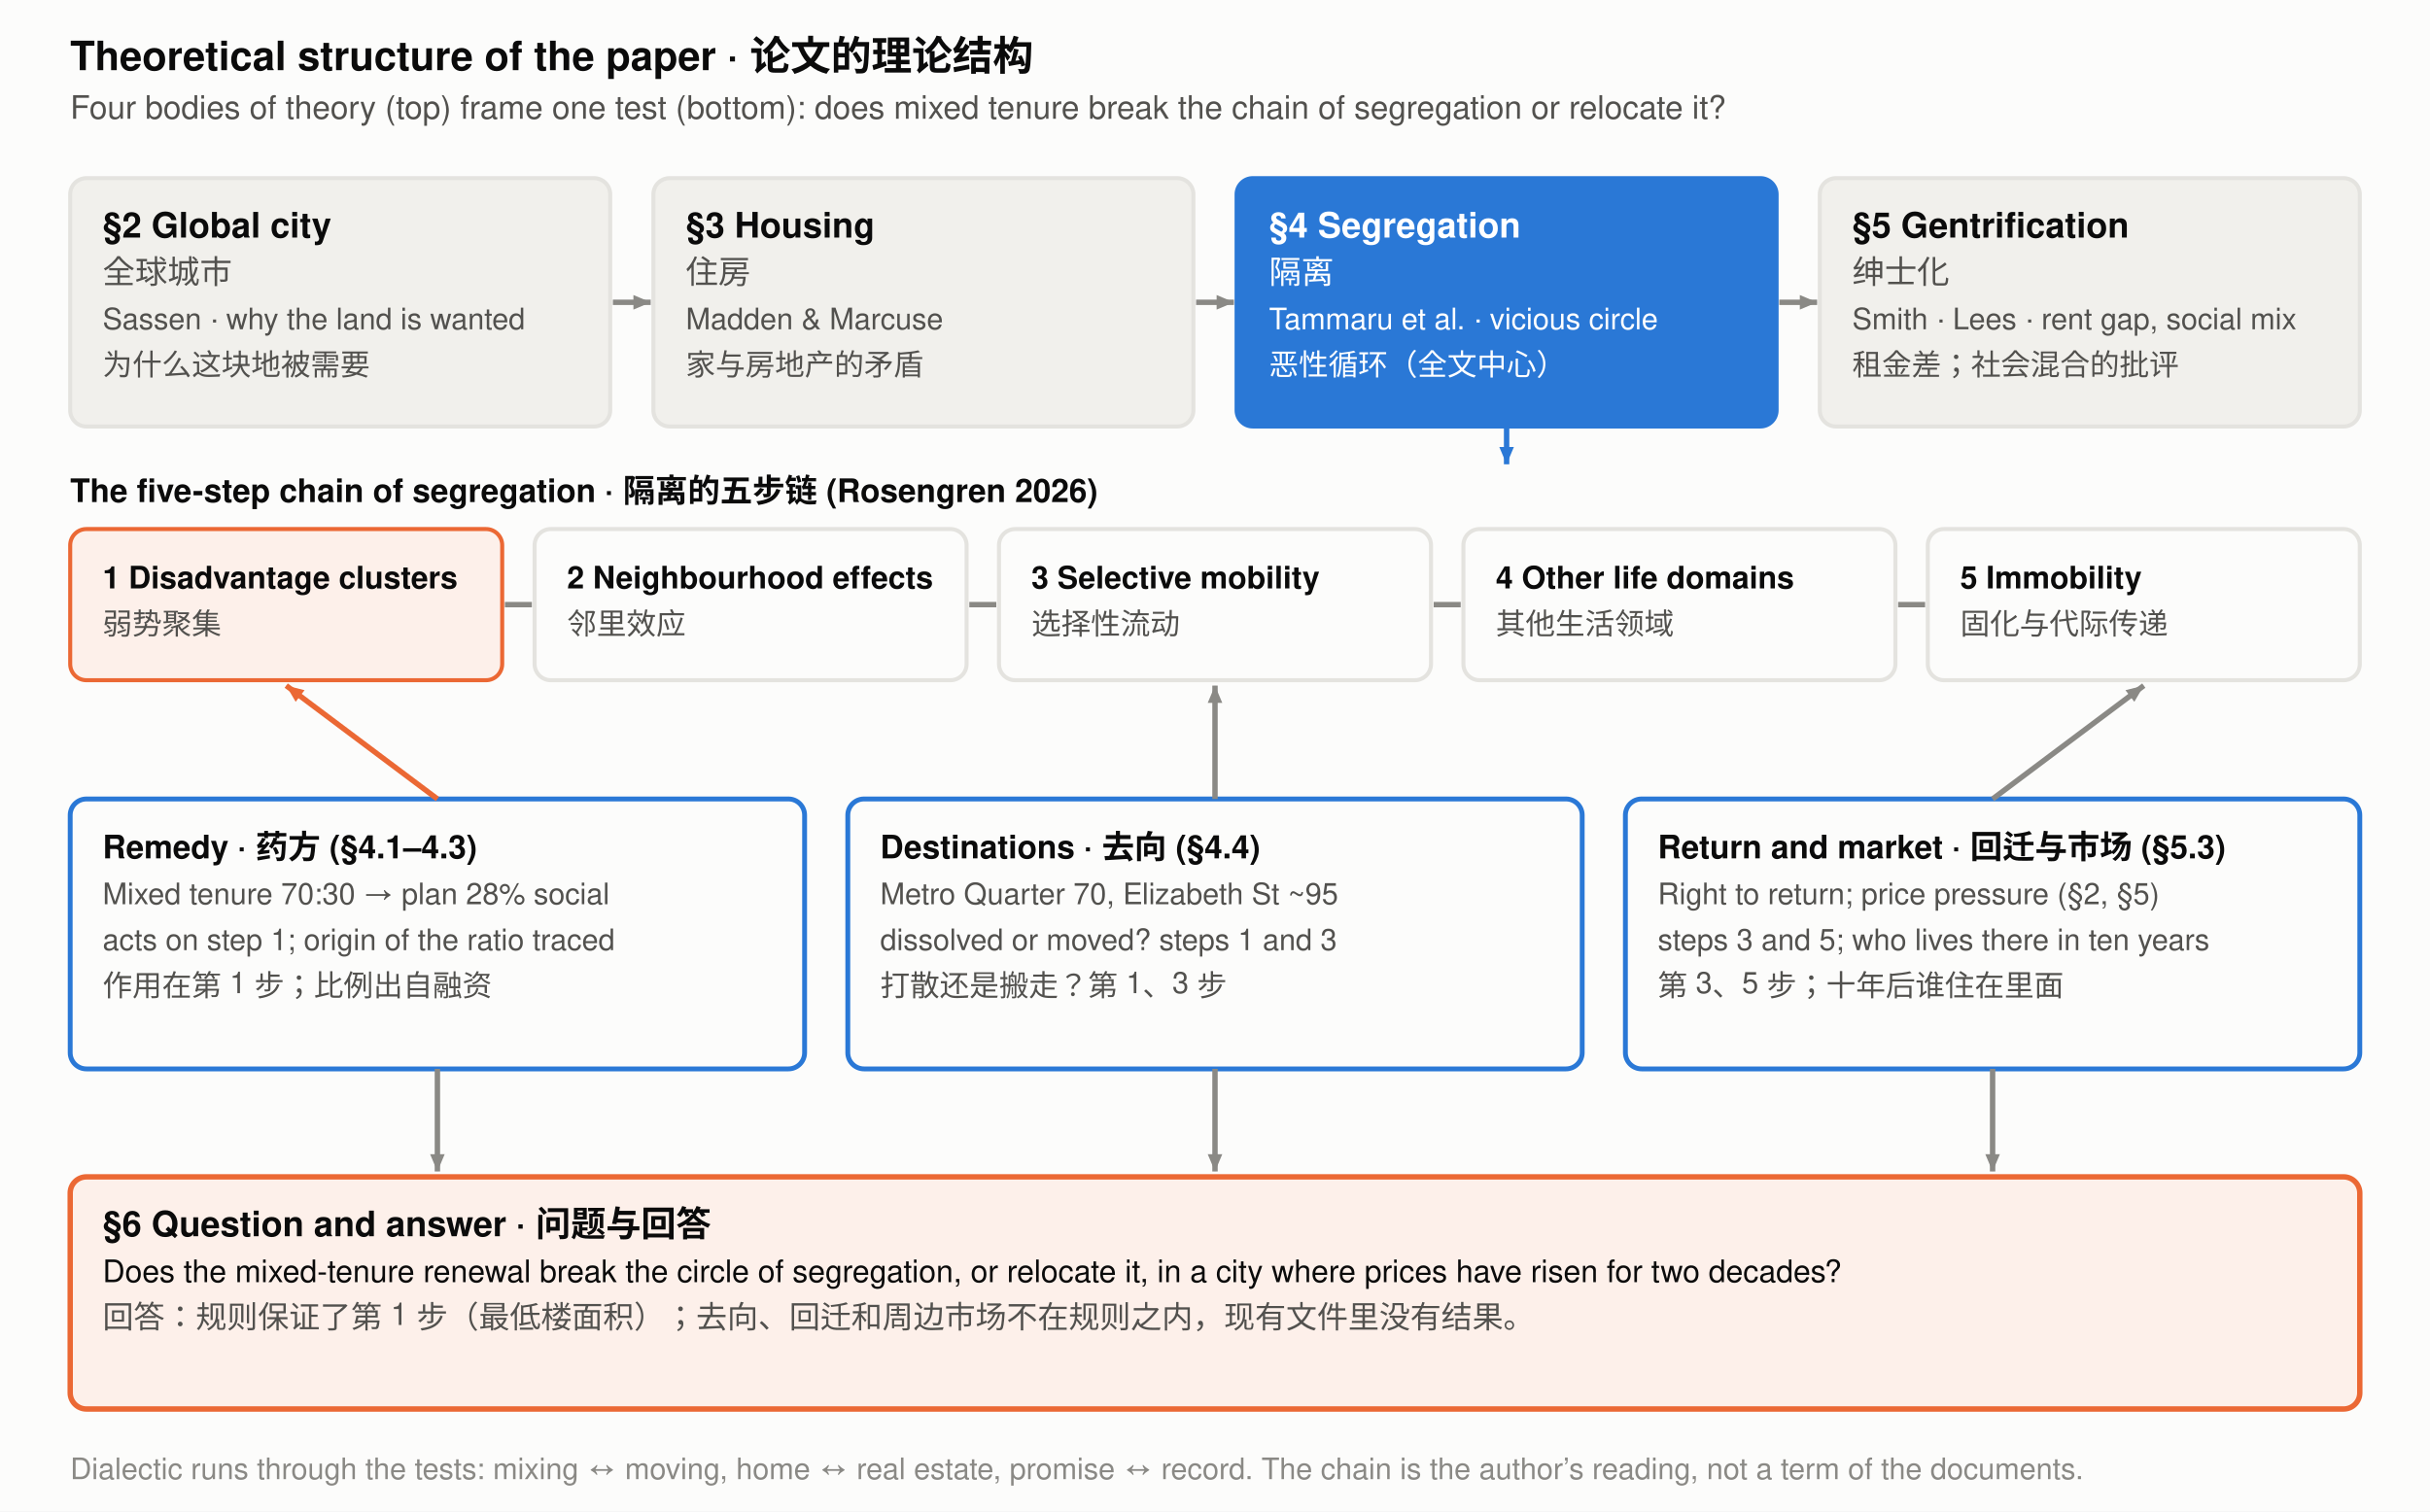
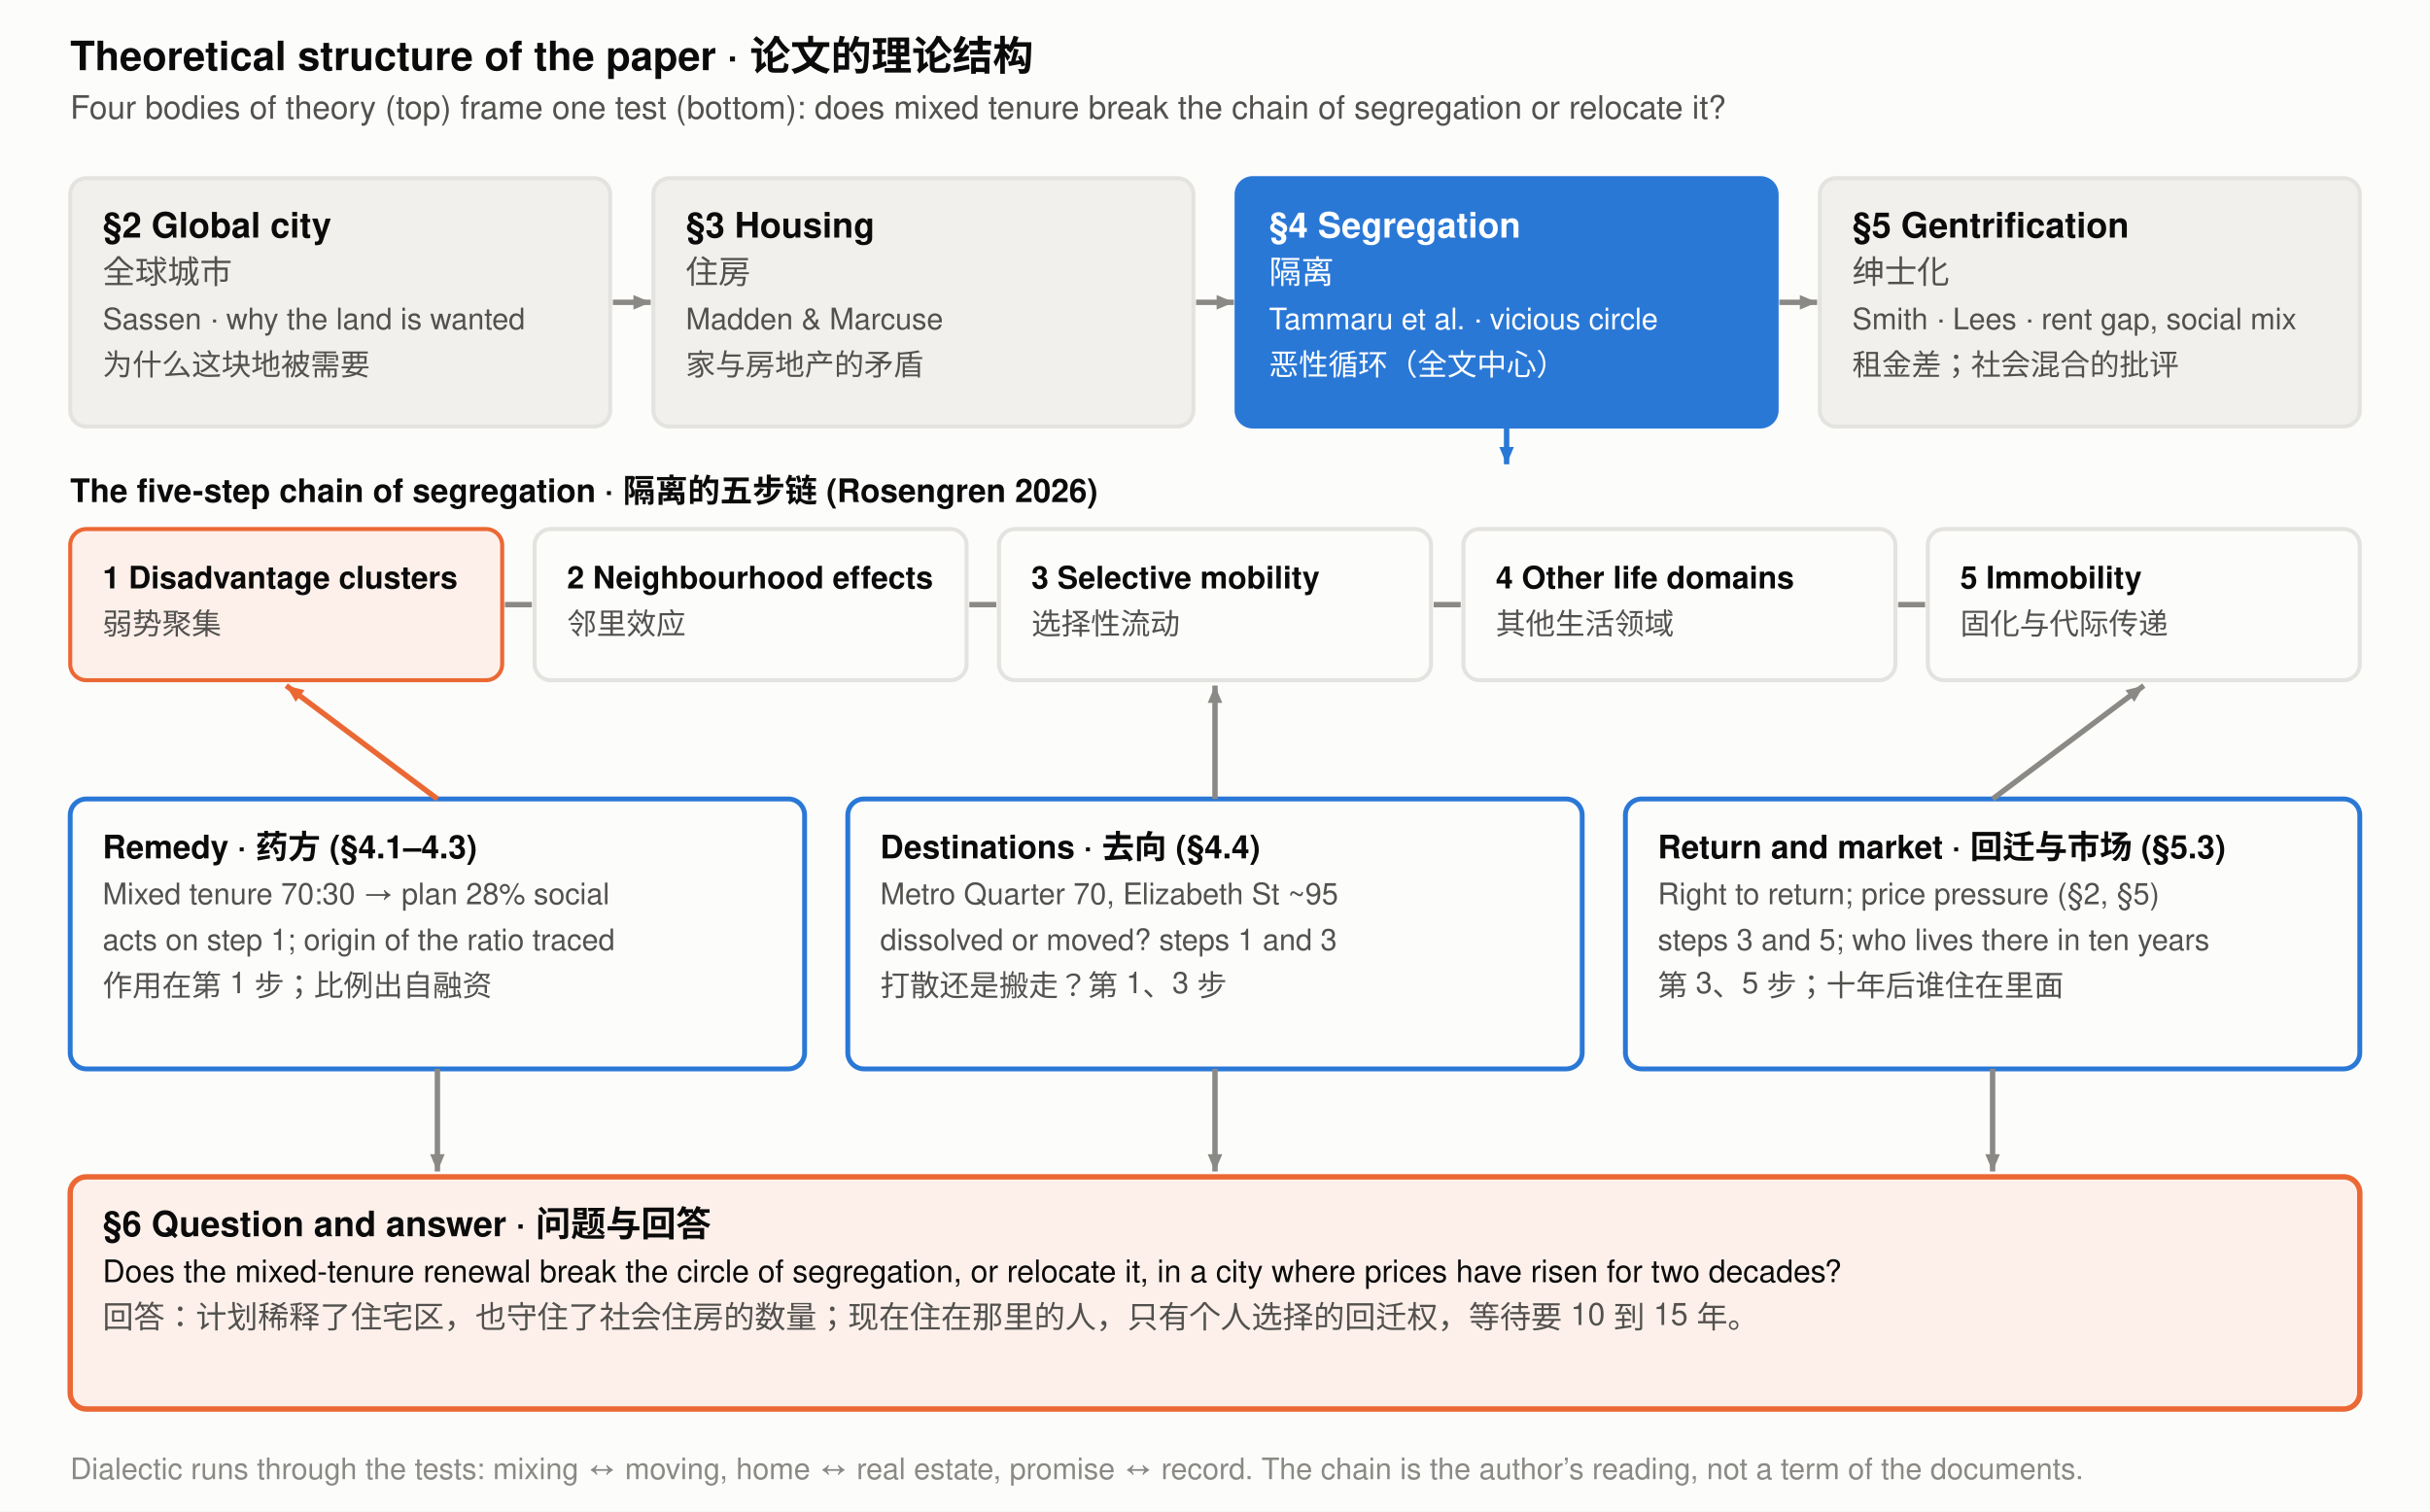
<svg xmlns="http://www.w3.org/2000/svg" viewBox="0 0 900 560" role="img" aria-label="Theoretical structure of the paper" font-family="IBM Plex Sans, Helvetica, Arial, sans-serif">
  <rect width="900" height="560" fill="#fcfcfb" />
  <text x="26" y="26" font-size="15" font-weight="600" fill="#0b0b0b">Theoretical structure of the paper · 论文的理论结构</text>
  <text x="26" y="44" font-size="12" fill="#52514e">Four bodies of theory (top) frame one test (bottom): does mixed tenure break the chain of segregation or relocate it?</text>
  <rect x="26.0" y="66" width="200" height="92" rx="6" fill="#f1f0ec" stroke="#e4e3df" stroke-width="1.5" />
  <text x="38.0" y="88" font-size="13" font-weight="700" fill="#0b0b0b">§2 Global city</text>
  <text x="38.0" y="105" font-size="12" font-weight="500" fill="#52514e">全球城市</text>
  <text x="38.0" y="122" font-size="11" font-weight="400" fill="#52514e">Sassen · why the land is wanted</text>
  <text x="38.0" y="139" font-size="11" font-weight="400" fill="#52514e">为什么这块地被需要</text>
  <line x1="227.0" y1="112" x2="241.0" y2="112" stroke="#8a8985" stroke-width="2" />
  <polygon points="241.0,112 234.6,114.7 234.6,109.3" fill="#8a8985" />
  <rect x="242.0" y="66" width="200" height="92" rx="6" fill="#f1f0ec" stroke="#e4e3df" stroke-width="1.5" />
  <text x="254.0" y="88" font-size="13" font-weight="700" fill="#0b0b0b">§3 Housing</text>
  <text x="254.0" y="105" font-size="12" font-weight="500" fill="#52514e">住房</text>
  <text x="254.0" y="122" font-size="11" font-weight="400" fill="#52514e">Madden &amp; Marcuse</text>
  <text x="254.0" y="139" font-size="11" font-weight="400" fill="#52514e">家与房地产的矛盾</text>
  <line x1="443.0" y1="112" x2="457.0" y2="112" stroke="#8a8985" stroke-width="2" />
  <polygon points="457.0,112 450.6,114.7 450.6,109.3" fill="#8a8985" />
  <rect x="458.0" y="66" width="200" height="92" rx="6" fill="#2a78d6" stroke="#2a78d6" stroke-width="1.5" />
  <text x="470.0" y="88" font-size="13" font-weight="700" fill="#fff">§4 Segregation</text>
  <text x="470.0" y="105" font-size="12" font-weight="500" fill="#fff">隔离</text>
  <text x="470.0" y="122" font-size="11" font-weight="400" fill="#fff">Tammaru et al. · vicious circle</text>
  <text x="470.0" y="139" font-size="11" font-weight="400" fill="#fff">恶性循环（全文中心）</text>
  <line x1="659.0" y1="112" x2="673.0" y2="112" stroke="#8a8985" stroke-width="2" />
  <polygon points="673.0,112 666.6,114.7 666.6,109.3" fill="#8a8985" />
  <rect x="674.0" y="66" width="200" height="92" rx="6" fill="#f1f0ec" stroke="#e4e3df" stroke-width="1.5" />
  <text x="686.0" y="88" font-size="13" font-weight="700" fill="#0b0b0b">§5 Gentrification</text>
  <text x="686.0" y="105" font-size="12" font-weight="500" fill="#52514e">绅士化</text>
  <text x="686.0" y="122" font-size="11" font-weight="400" fill="#52514e">Smith · Lees · rent gap, social mix</text>
  <text x="686.0" y="139" font-size="11" font-weight="400" fill="#52514e">租金差；社会混合的批评</text>
  <text x="26.0" y="186" font-size="12" font-weight="600" fill="#0b0b0b">The five-step chain of segregation · 隔离的五步链 (Rosengren 2026)</text>
  <rect x="26.0" y="196" width="160" height="56" rx="6" fill="#fdf0ea" stroke="#eb6834" stroke-width="1.5" />
  <text x="38.0" y="218" font-size="11.5" font-weight="600" fill="#0b0b0b">1 Disadvantage clusters</text>
  <text x="38.0" y="235" font-size="11" font-weight="400" fill="#52514e">弱势聚集</text>
  <path d="M187.0 224 l10 0" stroke="#8a8985" stroke-width="2" />
  <rect x="198.0" y="196" width="160" height="56" rx="6" fill="#fcfcfb" stroke="#e4e3df" stroke-width="1.5" />
  <text x="210.0" y="218" font-size="11.5" font-weight="600" fill="#0b0b0b">2 Neighbourhood effects</text>
  <text x="210.0" y="235" font-size="11" font-weight="400" fill="#52514e">邻里效应</text>
  <path d="M359.0 224 l10 0" stroke="#8a8985" stroke-width="2" />
  <rect x="370.0" y="196" width="160" height="56" rx="6" fill="#fcfcfb" stroke="#e4e3df" stroke-width="1.5" />
  <text x="382.0" y="218" font-size="11.5" font-weight="600" fill="#0b0b0b">3 Selective mobility</text>
  <text x="382.0" y="235" font-size="11" font-weight="400" fill="#52514e">选择性流动</text>
  <path d="M531.0 224 l10 0" stroke="#8a8985" stroke-width="2" />
  <rect x="542.0" y="196" width="160" height="56" rx="6" fill="#fcfcfb" stroke="#e4e3df" stroke-width="1.5" />
  <text x="554.0" y="218" font-size="11.5" font-weight="600" fill="#0b0b0b">4 Other life domains</text>
  <text x="554.0" y="235" font-size="11" font-weight="400" fill="#52514e">其他生活领域</text>
  <path d="M703.0 224 l10 0" stroke="#8a8985" stroke-width="2" />
  <rect x="714.0" y="196" width="160" height="56" rx="6" fill="#fcfcfb" stroke="#e4e3df" stroke-width="1.5" />
  <text x="726.0" y="218" font-size="11.5" font-weight="600" fill="#0b0b0b">5 Immobility</text>
  <text x="726.0" y="235" font-size="11" font-weight="400" fill="#52514e">固化与代际传递</text>
  <line x1="558.0" y1="158" x2="558.0" y2="172" stroke="#2a78d6" stroke-width="2" />
  <polygon points="558.0,172 555.3,165.6 560.7,165.6" fill="#2a78d6" />
  <rect x="26.0" y="296" width="272" height="100" rx="6" fill="#fcfcfb" stroke="#2a78d6" stroke-width="1.8" />
  <text x="38.0" y="318" font-size="12" font-weight="600" fill="#0b0b0b">Remedy · 药方 (§4.1–4.3)</text>
  <text x="38.0" y="335" font-size="11" font-weight="400" fill="#52514e">Mixed tenure 70:30 → plan 28% social</text>
  <text x="38.0" y="352" font-size="11" font-weight="400" fill="#52514e">acts on step 1; origin of the ratio traced</text>
  <text x="38.0" y="369" font-size="11" font-weight="400" fill="#52514e">作用在第 1 步；比例出自融资</text>
  <line x1="162.0" y1="296" x2="106.0" y2="254" stroke="#eb6834" stroke-width="2" />
  <polygon points="106.0,254 112.8,255.7 109.5,260.0" fill="#eb6834" />
  <rect x="314.0" y="296" width="272" height="100" rx="6" fill="#fcfcfb" stroke="#2a78d6" stroke-width="1.8" />
  <text x="326.0" y="318" font-size="12" font-weight="600" fill="#0b0b0b">Destinations · 去向 (§4.4)</text>
  <text x="326.0" y="335" font-size="11" font-weight="400" fill="#52514e">Metro Quarter 70, Elizabeth St ~95</text>
  <text x="326.0" y="352" font-size="11" font-weight="400" fill="#52514e">dissolved or moved? steps 1 and 3</text>
  <text x="326.0" y="369" font-size="11" font-weight="400" fill="#52514e">打散还是搬走？第 1、3 步</text>
  <line x1="450.0" y1="296" x2="450.0" y2="254" stroke="#8a8985" stroke-width="2" />
  <polygon points="450.0,254 452.7,260.4 447.3,260.4" fill="#8a8985" />
  <rect x="602.0" y="296" width="272" height="100" rx="6" fill="#fcfcfb" stroke="#2a78d6" stroke-width="1.8" />
  <text x="614.0" y="318" font-size="12" font-weight="600" fill="#0b0b0b">Return and market · 回迁与市场 (§5.3)</text>
  <text x="614.0" y="335" font-size="11" font-weight="400" fill="#52514e">Right to return; price pressure (§2, §5)</text>
  <text x="614.0" y="352" font-size="11" font-weight="400" fill="#52514e">steps 3 and 5; who lives there in ten years</text>
  <text x="614.0" y="369" font-size="11" font-weight="400" fill="#52514e">第 3、5 步；十年后谁住在里面</text>
  <line x1="738.0" y1="296" x2="794.0" y2="254" stroke="#8a8985" stroke-width="2" />
  <polygon points="794.0,254 790.5,260.0 787.2,255.7" fill="#8a8985" />
  <rect x="26.0" y="436" width="848" height="86" rx="6" fill="#fdf0ea" stroke="#eb6834" stroke-width="2" />
  <text x="38.0" y="458" font-size="13" font-weight="700" fill="#0b0b0b">§6 Question and answer · 问题与回答</text>
  <text x="38.0" y="475" font-size="11.5" font-weight="400" fill="#0b0b0b">Does the mixed-tenure renewal break the circle of segregation, or relocate it, in a city where prices have risen for two decades?</text>
-   <text x="38.0" y="492" font-size="11.5" font-weight="400" fill="#52514e">回答：规则保证了第 1 步（最低楼面积）；去向、回迁和周边市场不在规则之内，现有文件里没有结果。</text>
+   <text x="38.0" y="492" font-size="11.5" font-weight="400" fill="#52514e">回答：计划稀释了住宅区，也守住了社会住房的数量；现在住在那里的人，只有个人选择的回迁权，等待要 10 到 15 年。</text>
  <line x1="162.0" y1="396" x2="162.0" y2="434" stroke="#8a8985" stroke-width="2" />
  <polygon points="162.0,434 159.3,427.6 164.7,427.6" fill="#8a8985" />
  <line x1="450.0" y1="396" x2="450.0" y2="434" stroke="#8a8985" stroke-width="2" />
  <polygon points="450.0,434 447.3,427.6 452.7,427.6" fill="#8a8985" />
  <line x1="738.0" y1="396" x2="738.0" y2="434" stroke="#8a8985" stroke-width="2" />
  <polygon points="738.0,434 735.3,427.6 740.7,427.6" fill="#8a8985" />
  <text x="26" y="548" font-size="11" fill="#8a8985">Dialectic runs through the tests: mixing ↔ moving, home ↔ real estate, promise ↔ record. The chain is the author’s reading, not a term of the documents.</text>
</svg>
